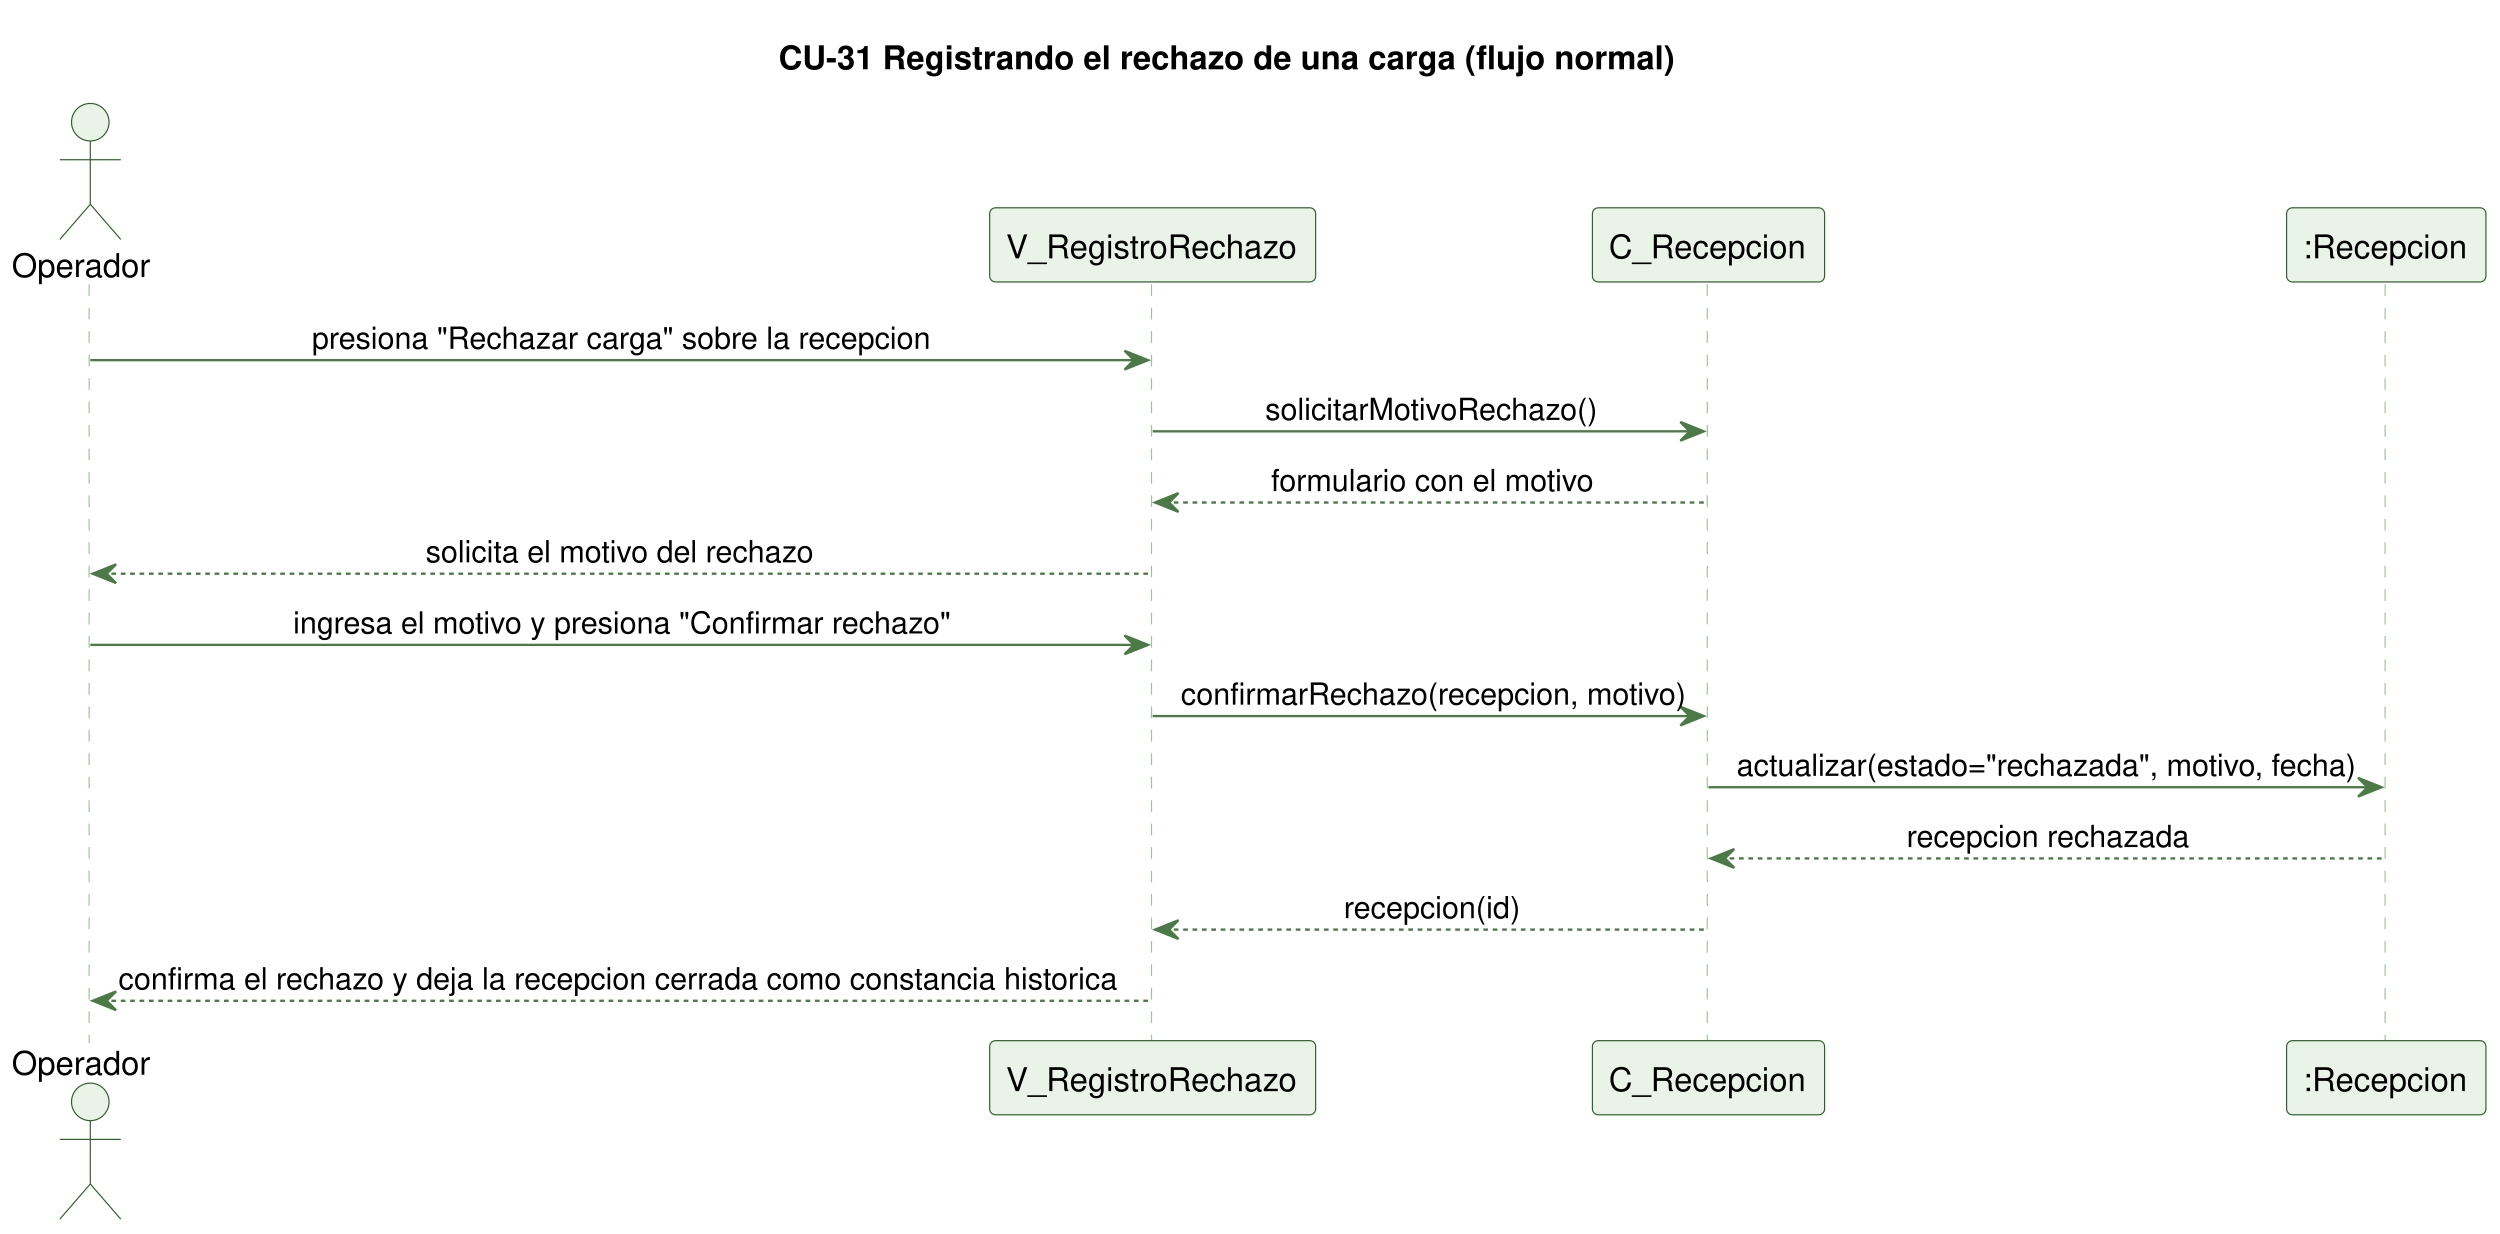
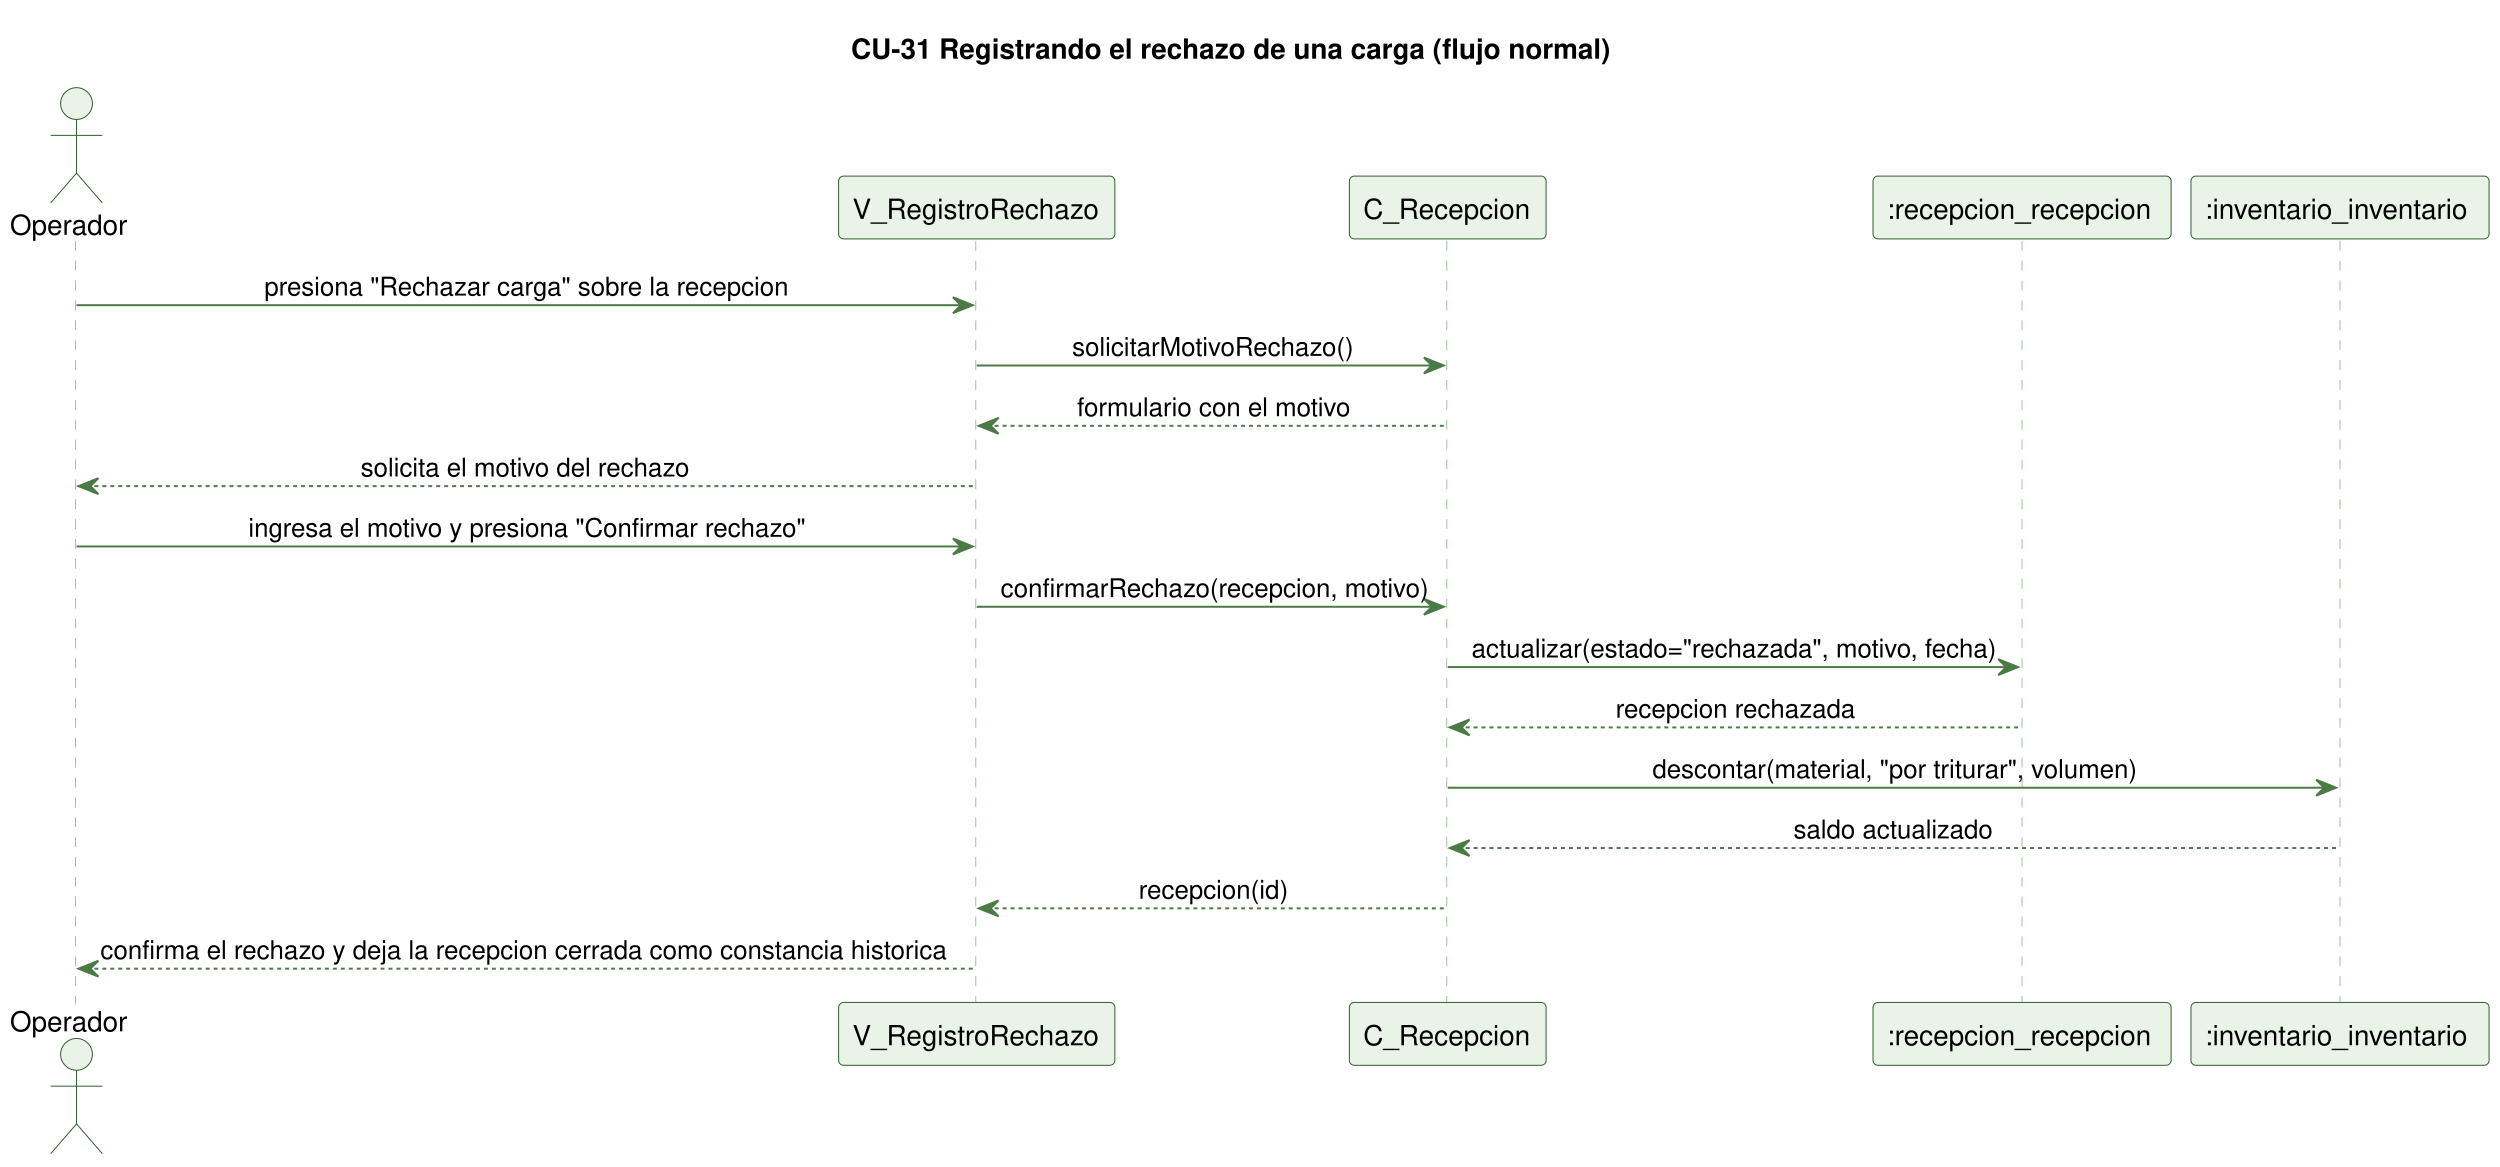
- <svg xmlns="http://www.w3.org/2000/svg" contentStyleType="text/css" height="526px" preserveAspectRatio="none" style="width:1066px;height:526px;background:#FFFFFF;" version="1.1" viewBox="0 0 1066 526" width="1066px" zoomAndPan="magnify">
+ <svg xmlns="http://www.w3.org/2000/svg" contentStyleType="text/css" height="587px" preserveAspectRatio="none" style="width:1258px;height:587px;background:#FFFFFF;" version="1.1" viewBox="0 0 1258 587" width="1258px" zoomAndPan="magnify">
  <defs />
  <g>
-     <text fill="#000000" font-family="Helvetica" font-size="14" font-weight="bold" lengthAdjust="spacing" textLength="400" x="332" y="29.533">CU-31 Registrando el rechazo de una carga (flujo normal)</text>
-     <line style="stroke:#9CC49A;stroke-width:0.5;stroke-dasharray:5.0,5.0;" x1="38" x2="38" y1="121.219" y2="444.734" />
-     <line style="stroke:#9CC49A;stroke-width:0.5;stroke-dasharray:5.0,5.0;" x1="491" x2="491" y1="121.219" y2="444.734" />
-     <line style="stroke:#9CC49A;stroke-width:0.5;stroke-dasharray:5.0,5.0;" x1="728" x2="728" y1="121.219" y2="444.734" />
-     <line style="stroke:#9CC49A;stroke-width:0.5;stroke-dasharray:5.0,5.0;" x1="1017" x2="1017" y1="121.219" y2="444.734" />
+     <text fill="#000000" font-family="Helvetica" font-size="14" font-weight="bold" lengthAdjust="spacing" textLength="400" x="428.25" y="29.533">CU-31 Registrando el rechazo de una carga (flujo normal)</text>
+     <line style="stroke:#9CC49A;stroke-width:0.5;stroke-dasharray:5.0,5.0;" x1="38" x2="38" y1="121.219" y2="505.438" />
+     <line style="stroke:#9CC49A;stroke-width:0.5;stroke-dasharray:5.0,5.0;" x1="491" x2="491" y1="121.219" y2="505.438" />
+     <line style="stroke:#9CC49A;stroke-width:0.5;stroke-dasharray:5.0,5.0;" x1="728" x2="728" y1="121.219" y2="505.438" />
+     <line style="stroke:#9CC49A;stroke-width:0.5;stroke-dasharray:5.0,5.0;" x1="1017.5" x2="1017.5" y1="121.219" y2="505.438" />
+     <line style="stroke:#9CC49A;stroke-width:0.5;stroke-dasharray:5.0,5.0;" x1="1177.5" x2="1177.5" y1="121.219" y2="505.438" />
    <text fill="#000000" font-family="Helvetica" font-size="14" lengthAdjust="spacing" textLength="61" x="5" y="118.143">Operador</text>
    <ellipse cx="38.5" cy="52.109" fill="#EAF3E7" rx="8" ry="8" style="stroke:#2E5E2A;stroke-width:0.5;" />
    <path d="M38.5,60.109 L38.5,87.109 M25.5,68.109 L51.5,68.109 M38.5,87.109 L25.5,102.109 M38.5,87.109 L51.5,102.109 " fill="none" style="stroke:#2E5E2A;stroke-width:0.5;" />
-     <text fill="#000000" font-family="Helvetica" font-size="14" lengthAdjust="spacing" textLength="61" x="5" y="458.268">Operador</text>
-     <ellipse cx="38.5" cy="469.844" fill="#EAF3E7" rx="8" ry="8" style="stroke:#2E5E2A;stroke-width:0.5;" />
-     <path d="M38.5,477.844 L38.5,504.844 M25.5,485.844 L51.5,485.844 M38.5,504.844 L25.5,519.844 M38.5,504.844 L51.5,519.844 " fill="none" style="stroke:#2E5E2A;stroke-width:0.5;" />
+     <text fill="#000000" font-family="Helvetica" font-size="14" lengthAdjust="spacing" textLength="61" x="5" y="518.971">Operador</text>
+     <ellipse cx="38.5" cy="530.547" fill="#EAF3E7" rx="8" ry="8" style="stroke:#2E5E2A;stroke-width:0.5;" />
+     <path d="M38.5,538.547 L38.5,565.547 M25.5,546.547 L51.5,546.547 M38.5,565.547 L25.5,580.547 M38.5,565.547 L51.5,580.547 " fill="none" style="stroke:#2E5E2A;stroke-width:0.5;" />
    <rect fill="#EAF3E7" height="31.609" rx="2.5" ry="2.5" style="stroke:#2E5E2A;stroke-width:0.5;" width="139" x="422" y="88.609" />
    <text fill="#000000" font-family="Helvetica" font-size="14" lengthAdjust="spacing" textLength="125" x="429" y="110.143">V_RegistroRechazo</text>
-     <rect fill="#EAF3E7" height="31.609" rx="2.5" ry="2.5" style="stroke:#2E5E2A;stroke-width:0.5;" width="139" x="422" y="443.734" />
-     <text fill="#000000" font-family="Helvetica" font-size="14" lengthAdjust="spacing" textLength="125" x="429" y="465.268">V_RegistroRechazo</text>
+     <rect fill="#EAF3E7" height="31.609" rx="2.5" ry="2.5" style="stroke:#2E5E2A;stroke-width:0.5;" width="139" x="422" y="504.438" />
+     <text fill="#000000" font-family="Helvetica" font-size="14" lengthAdjust="spacing" textLength="125" x="429" y="525.971">V_RegistroRechazo</text>
    <rect fill="#EAF3E7" height="31.609" rx="2.5" ry="2.5" style="stroke:#2E5E2A;stroke-width:0.5;" width="99" x="679" y="88.609" />
    <text fill="#000000" font-family="Helvetica" font-size="14" lengthAdjust="spacing" textLength="85" x="686" y="110.143">C_Recepcion</text>
-     <rect fill="#EAF3E7" height="31.609" rx="2.5" ry="2.5" style="stroke:#2E5E2A;stroke-width:0.5;" width="99" x="679" y="443.734" />
-     <text fill="#000000" font-family="Helvetica" font-size="14" lengthAdjust="spacing" textLength="85" x="686" y="465.268">C_Recepcion</text>
-     <rect fill="#EAF3E7" height="31.609" rx="2.5" ry="2.5" style="stroke:#2E5E2A;stroke-width:0.5;" width="85" x="975" y="88.609" />
-     <text fill="#000000" font-family="Helvetica" font-size="14" lengthAdjust="spacing" textLength="71" x="982" y="110.143">:Recepcion</text>
-     <rect fill="#EAF3E7" height="31.609" rx="2.5" ry="2.5" style="stroke:#2E5E2A;stroke-width:0.5;" width="85" x="975" y="443.734" />
-     <text fill="#000000" font-family="Helvetica" font-size="14" lengthAdjust="spacing" textLength="71" x="982" y="465.268">:Recepcion</text>
+     <rect fill="#EAF3E7" height="31.609" rx="2.5" ry="2.5" style="stroke:#2E5E2A;stroke-width:0.5;" width="99" x="679" y="504.438" />
+     <text fill="#000000" font-family="Helvetica" font-size="14" lengthAdjust="spacing" textLength="85" x="686" y="525.971">C_Recepcion</text>
+     <rect fill="#EAF3E7" height="31.609" rx="2.5" ry="2.5" style="stroke:#2E5E2A;stroke-width:0.5;" width="150" x="942.5" y="88.609" />
+     <text fill="#000000" font-family="Helvetica" font-size="14" lengthAdjust="spacing" textLength="136" x="949.5" y="110.143">:recepcion_recepcion</text>
+     <rect fill="#EAF3E7" height="31.609" rx="2.5" ry="2.5" style="stroke:#2E5E2A;stroke-width:0.5;" width="150" x="942.5" y="504.438" />
+     <text fill="#000000" font-family="Helvetica" font-size="14" lengthAdjust="spacing" textLength="136" x="949.5" y="525.971">:recepcion_recepcion</text>
+     <rect fill="#EAF3E7" height="31.609" rx="2.5" ry="2.5" style="stroke:#2E5E2A;stroke-width:0.5;" width="150" x="1102.5" y="88.609" />
+     <text fill="#000000" font-family="Helvetica" font-size="14" lengthAdjust="spacing" textLength="136" x="1109.5" y="110.143">:inventario_inventario</text>
+     <rect fill="#EAF3E7" height="31.609" rx="2.5" ry="2.5" style="stroke:#2E5E2A;stroke-width:0.5;" width="150" x="1102.5" y="504.438" />
+     <text fill="#000000" font-family="Helvetica" font-size="14" lengthAdjust="spacing" textLength="136" x="1109.5" y="525.971">:inventario_inventario</text>
    <polygon fill="#4B7A46" points="479.5,149.57,489.5,153.57,479.5,157.57,483.5,153.57" style="stroke:#4B7A46;stroke-width:1.0;" />
    <line style="stroke:#4B7A46;stroke-width:1.0;" x1="38.5" x2="485.5" y1="153.57" y2="153.57" />
    <text fill="#000000" font-family="Helvetica" font-size="13" lengthAdjust="spacing" textLength="264" x="133" y="148.714">presiona "Rechazar carga" sobre la recepcion</text>
    <polygon fill="#4B7A46" points="716.5,179.922,726.5,183.922,716.5,187.922,720.5,183.922" style="stroke:#4B7A46;stroke-width:1.0;" />
    <line style="stroke:#4B7A46;stroke-width:1.0;" x1="491.5" x2="722.5" y1="183.922" y2="183.922" />
    <text fill="#000000" font-family="Helvetica" font-size="13" lengthAdjust="spacing" textLength="141" x="539.5" y="179.065">solicitarMotivoRechazo()</text>
    <polygon fill="#4B7A46" points="502.5,210.273,492.5,214.273,502.5,218.273,498.5,214.273" style="stroke:#4B7A46;stroke-width:1.0;" />
    <line style="stroke:#4B7A46;stroke-width:1.0;stroke-dasharray:2.0,2.0;" x1="496.5" x2="727.5" y1="214.273" y2="214.273" />
    <text fill="#000000" font-family="Helvetica" font-size="13" lengthAdjust="spacing" textLength="136" x="542" y="209.417">formulario con el motivo</text>
    <polygon fill="#4B7A46" points="49.5,240.625,39.5,244.625,49.5,248.625,45.5,244.625" style="stroke:#4B7A46;stroke-width:1.0;" />
    <line style="stroke:#4B7A46;stroke-width:1.0;stroke-dasharray:2.0,2.0;" x1="43.5" x2="490.5" y1="244.625" y2="244.625" />
    <text fill="#000000" font-family="Helvetica" font-size="13" lengthAdjust="spacing" textLength="167" x="181.5" y="239.769">solicita el motivo del rechazo</text>
    <polygon fill="#4B7A46" points="479.5,270.977,489.5,274.977,479.5,278.977,483.5,274.977" style="stroke:#4B7A46;stroke-width:1.0;" />
    <line style="stroke:#4B7A46;stroke-width:1.0;" x1="38.5" x2="485.5" y1="274.977" y2="274.977" />
    <text fill="#000000" font-family="Helvetica" font-size="13" lengthAdjust="spacing" textLength="280" x="125" y="270.12">ingresa el motivo y presiona "Confirmar rechazo"</text>
    <polygon fill="#4B7A46" points="716.5,301.328,726.5,305.328,716.5,309.328,720.5,305.328" style="stroke:#4B7A46;stroke-width:1.0;" />
    <line style="stroke:#4B7A46;stroke-width:1.0;" x1="491.5" x2="722.5" y1="305.328" y2="305.328" />
    <text fill="#000000" font-family="Helvetica" font-size="13" lengthAdjust="spacing" textLength="213" x="503.5" y="300.472">confirmarRechazo(recepcion, motivo)</text>
    <polygon fill="#4B7A46" points="1005.5,331.68,1015.5,335.68,1005.5,339.68,1009.5,335.68" style="stroke:#4B7A46;stroke-width:1.0;" />
    <line style="stroke:#4B7A46;stroke-width:1.0;" x1="728.5" x2="1011.5" y1="335.68" y2="335.68" />
    <text fill="#000000" font-family="Helvetica" font-size="13" lengthAdjust="spacing" textLength="265" x="740.5" y="330.823">actualizar(estado="rechazada", motivo, fecha)</text>
    <polygon fill="#4B7A46" points="739.5,362.031,729.5,366.031,739.5,370.031,735.5,366.031" style="stroke:#4B7A46;stroke-width:1.0;" />
    <line style="stroke:#4B7A46;stroke-width:1.0;stroke-dasharray:2.0,2.0;" x1="733.5" x2="1016.5" y1="366.031" y2="366.031" />
    <text fill="#000000" font-family="Helvetica" font-size="13" lengthAdjust="spacing" textLength="120" x="813" y="361.175">recepcion rechazada</text>
-     <polygon fill="#4B7A46" points="502.5,392.383,492.5,396.383,502.5,400.383,498.5,396.383" style="stroke:#4B7A46;stroke-width:1.0;" />
-     <line style="stroke:#4B7A46;stroke-width:1.0;stroke-dasharray:2.0,2.0;" x1="496.5" x2="727.5" y1="396.383" y2="396.383" />
-     <text fill="#000000" font-family="Helvetica" font-size="13" lengthAdjust="spacing" textLength="74" x="573" y="391.526">recepcion(id)</text>
-     <polygon fill="#4B7A46" points="49.5,422.734,39.5,426.734,49.5,430.734,45.5,426.734" style="stroke:#4B7A46;stroke-width:1.0;" />
-     <line style="stroke:#4B7A46;stroke-width:1.0;stroke-dasharray:2.0,2.0;" x1="43.5" x2="490.5" y1="426.734" y2="426.734" />
-     <text fill="#000000" font-family="Helvetica" font-size="13" lengthAdjust="spacing" textLength="429" x="50.5" y="421.878">confirma el rechazo y deja la recepcion cerrada como constancia historica</text>
+     <polygon fill="#4B7A46" points="1165.5,392.383,1175.5,396.383,1165.5,400.383,1169.5,396.383" style="stroke:#4B7A46;stroke-width:1.0;" />
+     <line style="stroke:#4B7A46;stroke-width:1.0;" x1="728.5" x2="1171.5" y1="396.383" y2="396.383" />
+     <text fill="#000000" font-family="Helvetica" font-size="13" lengthAdjust="spacing" textLength="243" x="831.5" y="391.526">descontar(material, "por triturar", volumen)</text>
+     <polygon fill="#4B7A46" points="739.5,422.734,729.5,426.734,739.5,430.734,735.5,426.734" style="stroke:#4B7A46;stroke-width:1.0;" />
+     <line style="stroke:#4B7A46;stroke-width:1.0;stroke-dasharray:2.0,2.0;" x1="733.5" x2="1176.5" y1="426.734" y2="426.734" />
+     <text fill="#000000" font-family="Helvetica" font-size="13" lengthAdjust="spacing" textLength="101" x="902.5" y="421.878">saldo actualizado</text>
+     <polygon fill="#4B7A46" points="502.5,453.086,492.5,457.086,502.5,461.086,498.5,457.086" style="stroke:#4B7A46;stroke-width:1.0;" />
+     <line style="stroke:#4B7A46;stroke-width:1.0;stroke-dasharray:2.0,2.0;" x1="496.5" x2="727.5" y1="457.086" y2="457.086" />
+     <text fill="#000000" font-family="Helvetica" font-size="13" lengthAdjust="spacing" textLength="74" x="573" y="452.229">recepcion(id)</text>
+     <polygon fill="#4B7A46" points="49.5,483.438,39.5,487.438,49.5,491.438,45.5,487.438" style="stroke:#4B7A46;stroke-width:1.0;" />
+     <line style="stroke:#4B7A46;stroke-width:1.0;stroke-dasharray:2.0,2.0;" x1="43.5" x2="490.5" y1="487.438" y2="487.438" />
+     <text fill="#000000" font-family="Helvetica" font-size="13" lengthAdjust="spacing" textLength="429" x="50.5" y="482.581">confirma el rechazo y deja la recepcion cerrada como constancia historica</text>
  </g>
</svg>
